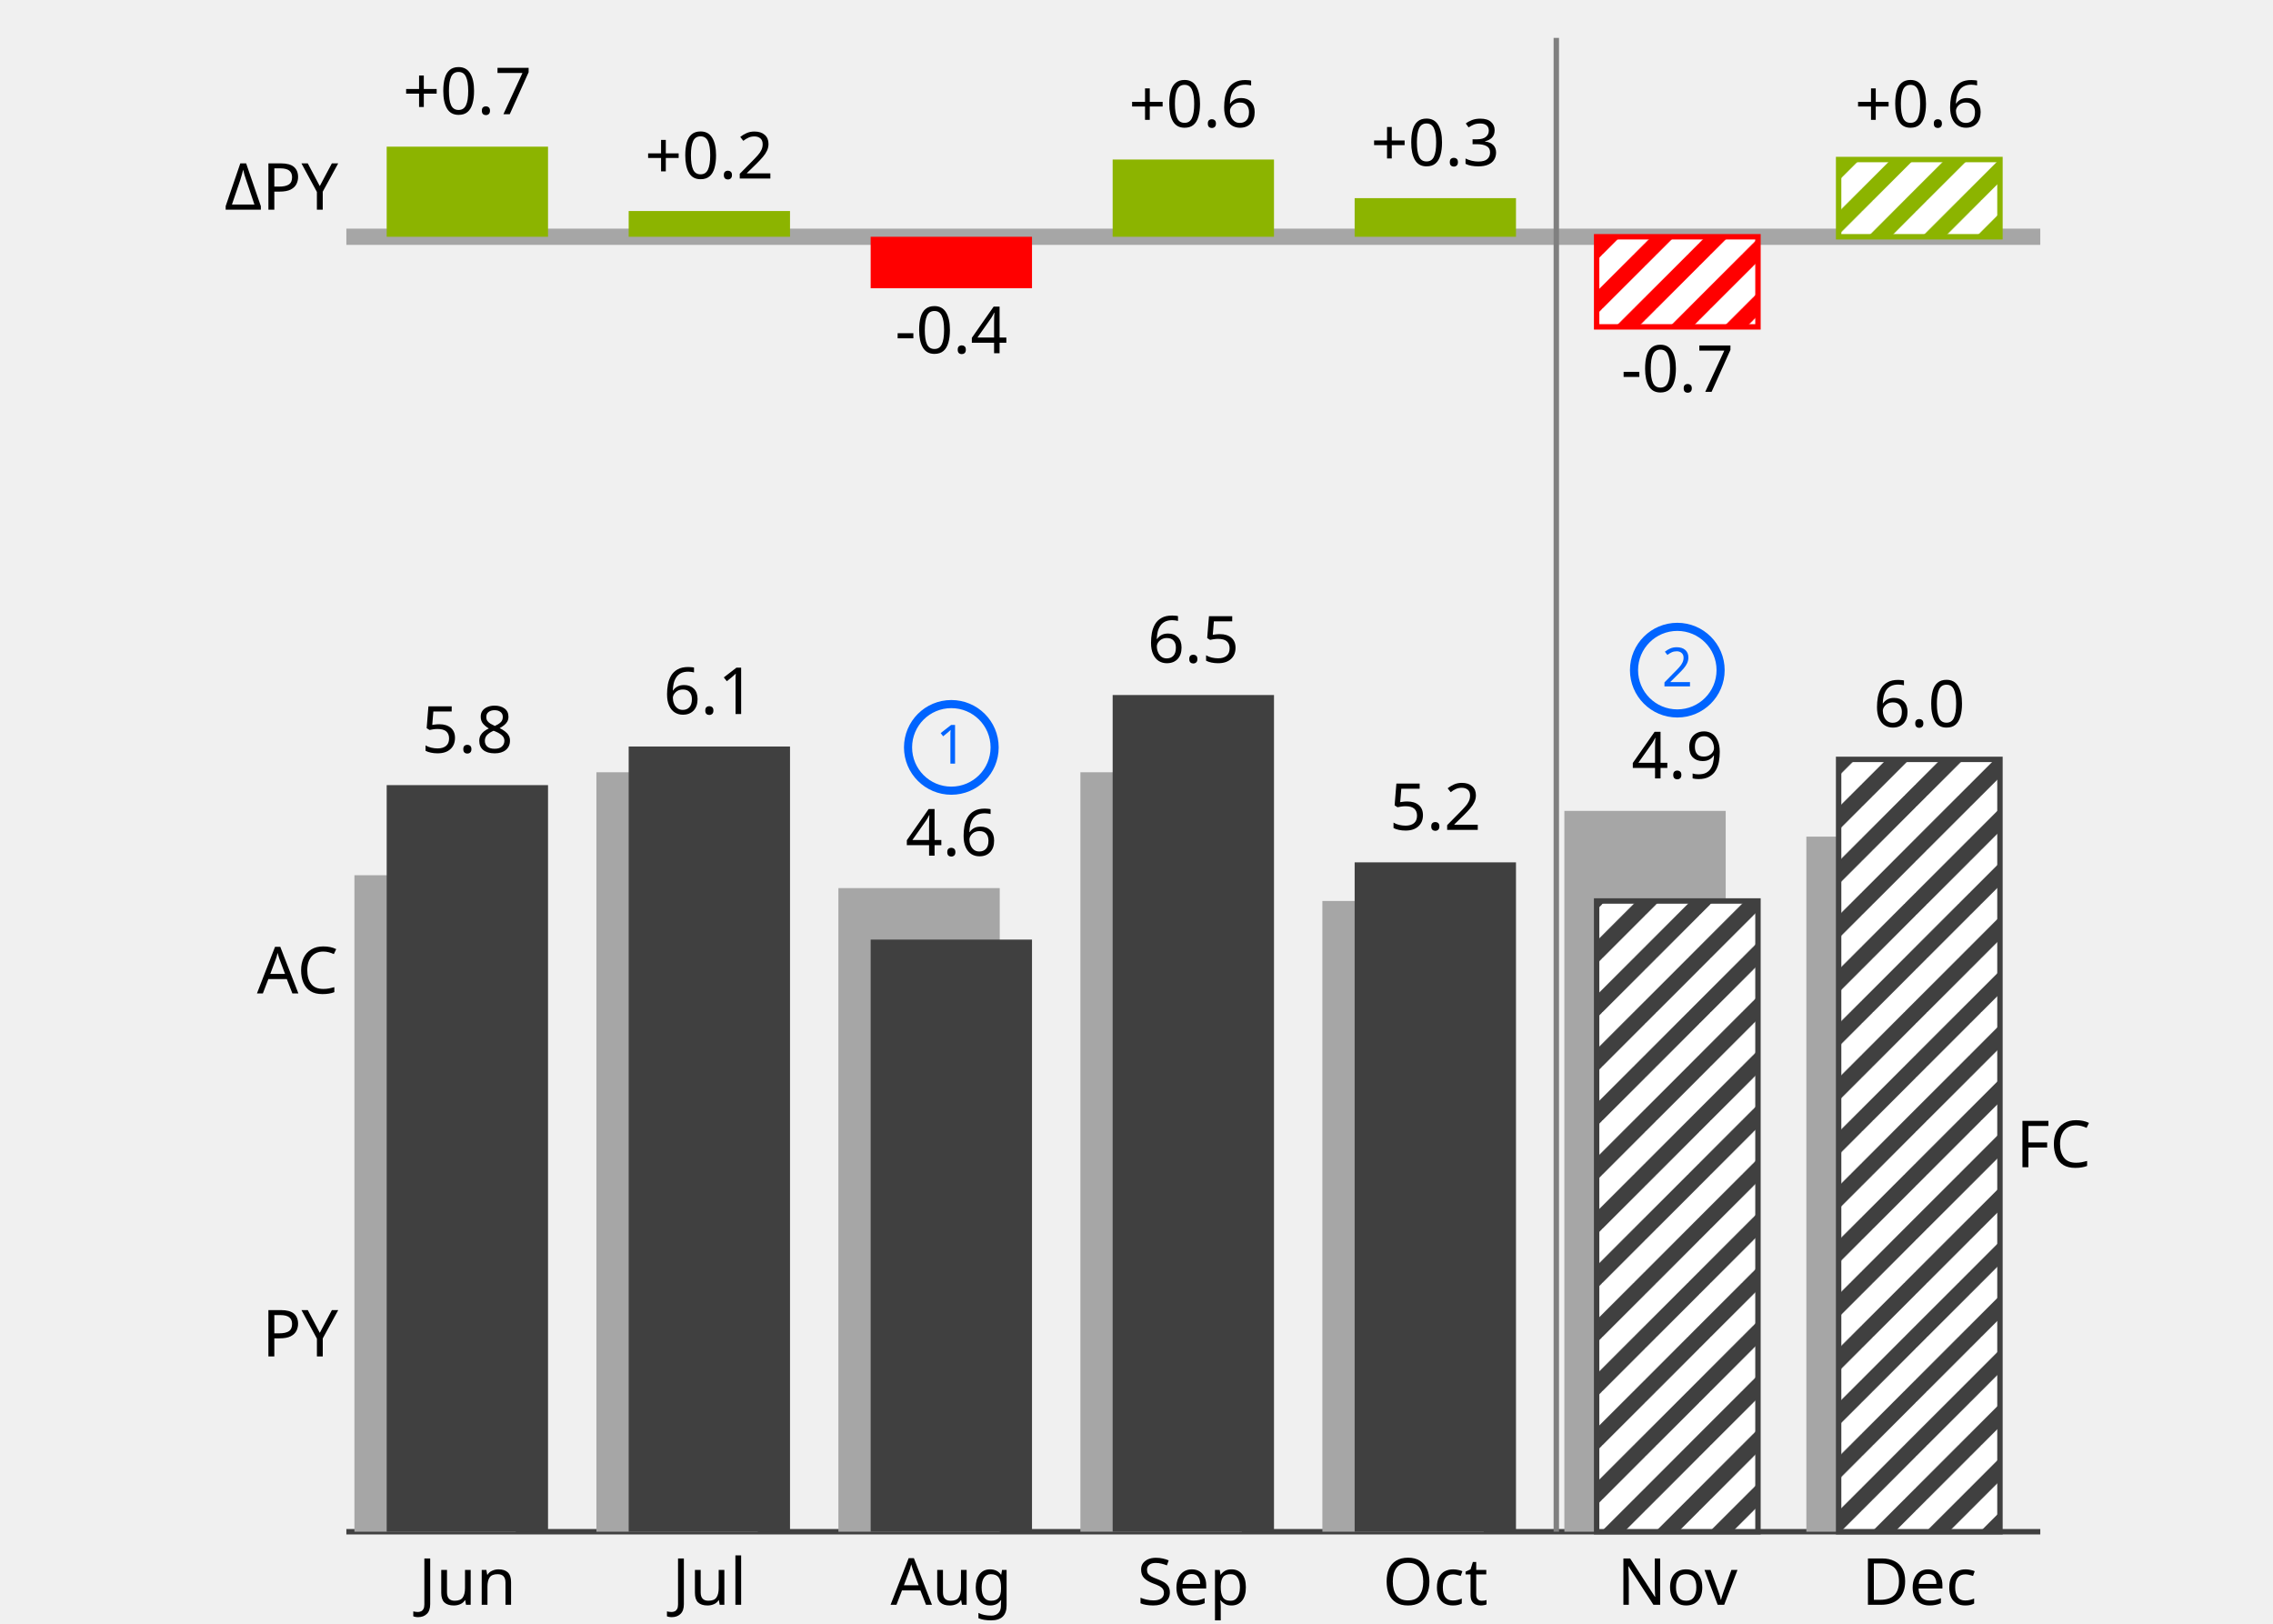
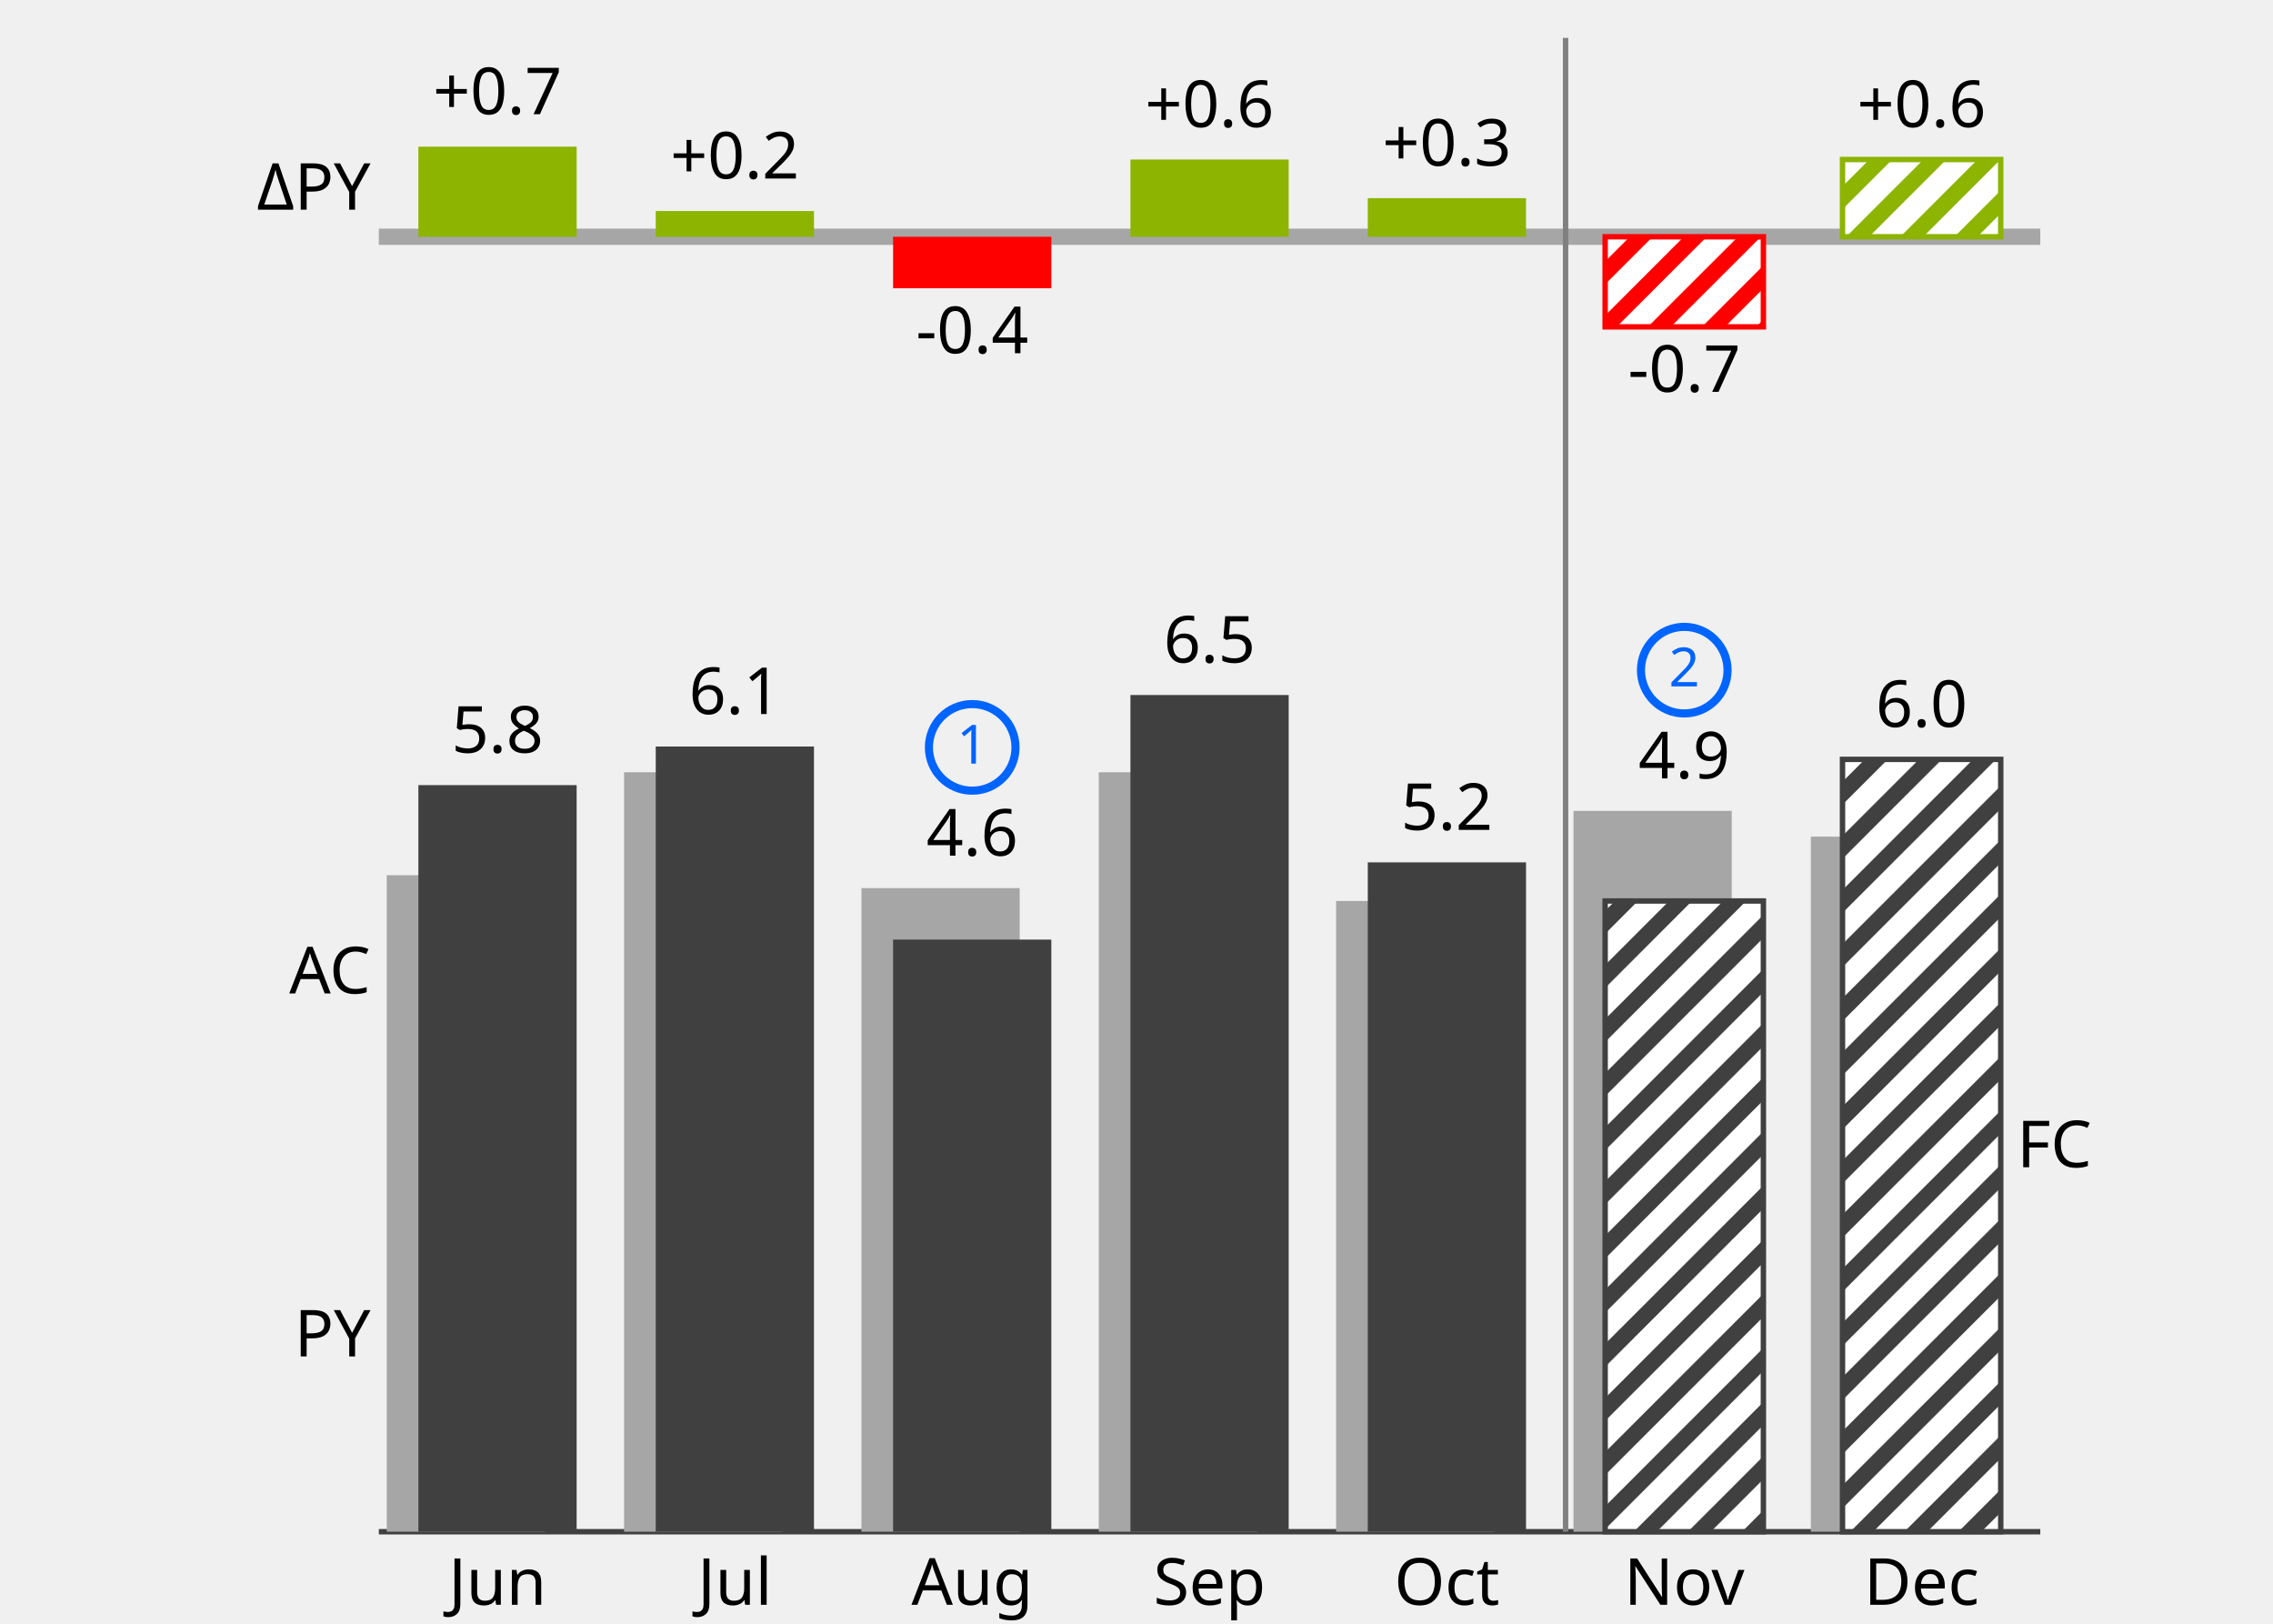
<svg xmlns="http://www.w3.org/2000/svg" version="1.1" class="marks" width="420" height="300" viewBox="0 0 420 300">
  <defs>
    <pattern id="pp-diagonal-stripe-3-404040-FFFFFF" patternUnits="userSpaceOnUse" width="10" height="10">
      <rect width="10" height="10" fill="#FFFFFF" />
      <path d="M-1,1 l2,-2 M0,10 l10,-10 M9,11 l2,-2" stroke="#404040" stroke-width="3" />
    </pattern>
    <pattern id="pp-diagonal-stripe-3-FF0000-FFFFFF" patternUnits="userSpaceOnUse" width="10" height="10">
      <rect width="10" height="10" fill="#FFFFFF" />
      <path d="M-1,1 l2,-2 M0,10 l10,-10 M9,11 l2,-2" stroke="#FF0000" stroke-width="3" />
    </pattern>
    <pattern id="pp-diagonal-stripe-3-8CB400-FFFFFF" patternUnits="userSpaceOnUse" width="10" height="10">
      <rect width="10" height="10" fill="#FFFFFF" />
      <path d="M-1,1 l2,-2 M0,10 l10,-10 M9,11 l2,-2" stroke="#8CB400" stroke-width="3" />
    </pattern>
  </defs>
-   <g fill="none" stroke-miterlimit="4" transform="translate(64,7)">
+   <g fill="none" stroke-miterlimit="4" transform="translate(70,7)">
    <g class="mark-group role-frame root" role="graphics-object" aria-roledescription="group mark container">
      <g transform="translate(0,0)">
-         <path class="background" aria-hidden="true" d="M0,0h313v276h-313Z" />
+         <path class="background" aria-hidden="true" d="M0,0h307v276h-307Z" />
        <g>
          <g class="mark-group role-axis" role="graphics-symbol" aria-roledescription="axis" aria-label="X-axis for a discrete scale with 7 values: Jun, Jul, Aug, Sep, Oct, Nov, Dec">
            <g transform="translate(0.5,276.5)">
              <path class="background" aria-hidden="true" d="M0,0h0v0h0Z" pointer-events="none" />
              <g>
                <g class="mark-text role-axis-label" pointer-events="none">
-                   <text text-anchor="middle" transform="translate(21.85714,13)" font-family="Segoe UI" font-size="12px" fill="#000000" opacity="1">Jun</text>
-                   <text text-anchor="middle" transform="translate(66.57143,13)" font-family="Segoe UI" font-size="12px" fill="#000000" opacity="1">Jul</text>
-                   <text text-anchor="middle" transform="translate(111.2857,13)" font-family="Segoe UI" font-size="12px" fill="#000000" opacity="1">Aug</text>
-                   <text text-anchor="middle" transform="translate(156,13)" font-family="Segoe UI" font-size="12px" fill="#000000" opacity="1">Sep</text>
-                   <text text-anchor="middle" transform="translate(200.7143,13)" font-family="Segoe UI" font-size="12px" fill="#000000" opacity="1">Oct</text>
-                   <text text-anchor="middle" transform="translate(245.4286,13)" font-family="Segoe UI" font-size="12px" fill="#000000" opacity="1">Nov</text>
-                   <text text-anchor="middle" transform="translate(290.1429,13)" font-family="Segoe UI" font-size="12px" fill="#000000" opacity="1">Dec</text>
+                   <text text-anchor="middle" transform="translate(21.42857,13)" font-family="Segoe UI" font-size="12px" fill="#000000" opacity="1">Jun</text>
+                   <text text-anchor="middle" transform="translate(65.28571,13)" font-family="Segoe UI" font-size="12px" fill="#000000" opacity="1">Jul</text>
+                   <text text-anchor="middle" transform="translate(109.1429,13)" font-family="Segoe UI" font-size="12px" fill="#000000" opacity="1">Aug</text>
+                   <text text-anchor="middle" transform="translate(153,13)" font-family="Segoe UI" font-size="12px" fill="#000000" opacity="1">Sep</text>
+                   <text text-anchor="middle" transform="translate(196.8571,13)" font-family="Segoe UI" font-size="12px" fill="#000000" opacity="1">Oct</text>
+                   <text text-anchor="middle" transform="translate(240.7143,13)" font-family="Segoe UI" font-size="12px" fill="#000000" opacity="1">Nov</text>
+                   <text text-anchor="middle" transform="translate(284.5714,13)" font-family="Segoe UI" font-size="12px" fill="#000000" opacity="1">Dec</text>
                </g>
              </g>
              <path class="foreground" aria-hidden="true" d="" pointer-events="none" display="none" />
            </g>
          </g>
          <g class="mark-symbol role-mark layer_0_marks" role="graphics-object" aria-roledescription="symbol mark container">
-             <path aria-label="Period: Jun" role="graphics-symbol" aria-roledescription="point" transform="translate(22.35714,0)" d="M2.739,0A2.739,2.739,0,1,1,-2.739,0A2.739,2.739,0,1,1,2.739,0" stroke="#4c78a8" stroke-width="2" opacity="0" />
-             <path aria-label="Period: Jul" role="graphics-symbol" aria-roledescription="point" transform="translate(67.07143,0)" d="M2.739,0A2.739,2.739,0,1,1,-2.739,0A2.739,2.739,0,1,1,2.739,0" stroke="#4c78a8" stroke-width="2" opacity="0" />
-             <path aria-label="Period: Aug" role="graphics-symbol" aria-roledescription="point" transform="translate(111.7857,0)" d="M2.739,0A2.739,2.739,0,1,1,-2.739,0A2.739,2.739,0,1,1,2.739,0" stroke="#4c78a8" stroke-width="2" opacity="0" />
-             <path aria-label="Period: Sep" role="graphics-symbol" aria-roledescription="point" transform="translate(156.5,0)" d="M2.739,0A2.739,2.739,0,1,1,-2.739,0A2.739,2.739,0,1,1,2.739,0" stroke="#4c78a8" stroke-width="2" opacity="0" />
-             <path aria-label="Period: Oct" role="graphics-symbol" aria-roledescription="point" transform="translate(201.2143,0)" d="M2.739,0A2.739,2.739,0,1,1,-2.739,0A2.739,2.739,0,1,1,2.739,0" stroke="#4c78a8" stroke-width="2" opacity="0" />
-             <path aria-label="Period: Nov" role="graphics-symbol" aria-roledescription="point" transform="translate(245.9286,0)" d="M2.739,0A2.739,2.739,0,1,1,-2.739,0A2.739,2.739,0,1,1,2.739,0" stroke="#4c78a8" stroke-width="2" opacity="0" />
-             <path aria-label="Period: Dec" role="graphics-symbol" aria-roledescription="point" transform="translate(290.6429,0)" d="M2.739,0A2.739,2.739,0,1,1,-2.739,0A2.739,2.739,0,1,1,2.739,0" stroke="#4c78a8" stroke-width="2" opacity="0" />
+             <path aria-label="Period: Jun" role="graphics-symbol" aria-roledescription="point" transform="translate(21.92857,0)" d="M2.739,0A2.739,2.739,0,1,1,-2.739,0A2.739,2.739,0,1,1,2.739,0" stroke="#4c78a8" stroke-width="2" opacity="0" />
+             <path aria-label="Period: Jul" role="graphics-symbol" aria-roledescription="point" transform="translate(65.78571,0)" d="M2.739,0A2.739,2.739,0,1,1,-2.739,0A2.739,2.739,0,1,1,2.739,0" stroke="#4c78a8" stroke-width="2" opacity="0" />
+             <path aria-label="Period: Aug" role="graphics-symbol" aria-roledescription="point" transform="translate(109.6429,0)" d="M2.739,0A2.739,2.739,0,1,1,-2.739,0A2.739,2.739,0,1,1,2.739,0" stroke="#4c78a8" stroke-width="2" opacity="0" />
+             <path aria-label="Period: Sep" role="graphics-symbol" aria-roledescription="point" transform="translate(153.5,0)" d="M2.739,0A2.739,2.739,0,1,1,-2.739,0A2.739,2.739,0,1,1,2.739,0" stroke="#4c78a8" stroke-width="2" opacity="0" />
+             <path aria-label="Period: Oct" role="graphics-symbol" aria-roledescription="point" transform="translate(197.3571,0)" d="M2.739,0A2.739,2.739,0,1,1,-2.739,0A2.739,2.739,0,1,1,2.739,0" stroke="#4c78a8" stroke-width="2" opacity="0" />
+             <path aria-label="Period: Nov" role="graphics-symbol" aria-roledescription="point" transform="translate(241.2143,0)" d="M2.739,0A2.739,2.739,0,1,1,-2.739,0A2.739,2.739,0,1,1,2.739,0" stroke="#4c78a8" stroke-width="2" opacity="0" />
+             <path aria-label="Period: Dec" role="graphics-symbol" aria-roledescription="point" transform="translate(285.0714,0)" d="M2.739,0A2.739,2.739,0,1,1,-2.739,0A2.739,2.739,0,1,1,2.739,0" stroke="#4c78a8" stroke-width="2" opacity="0" />
          </g>
          <g class="mark-rule role-mark layer_1_marks" role="graphics-symbol" aria-roledescription="rule mark container" />
          <g class="mark-rect role-mark layer_2_marks" role="graphics-object" aria-roledescription="rect mark container">
-             <path aria-label="Period: Jun" role="graphics-symbol" aria-roledescription="bar" d="M0,0h44.714v276h-44.714Z" opacity="1" />
-             <path aria-label="Period: Jul" role="graphics-symbol" aria-roledescription="bar" d="M44.714,0h44.714v276h-44.714Z" opacity="1" />
-             <path aria-label="Period: Aug" role="graphics-symbol" aria-roledescription="bar" d="M89.429,0h44.714v276h-44.714Z" opacity="1" />
-             <path aria-label="Period: Sep" role="graphics-symbol" aria-roledescription="bar" d="M134.143,0h44.714v276h-44.714Z" opacity="1" />
-             <path aria-label="Period: Oct" role="graphics-symbol" aria-roledescription="bar" d="M178.857,0h44.714v276h-44.714Z" opacity="1" />
-             <path aria-label="Period: Nov" role="graphics-symbol" aria-roledescription="bar" d="M223.571,0h44.714v276h-44.714Z" opacity="1" />
-             <path aria-label="Period: Dec" role="graphics-symbol" aria-roledescription="bar" d="M268.286,0h44.714v276h-44.714Z" opacity="1" />
+             <path aria-label="Period: Jun" role="graphics-symbol" aria-roledescription="bar" d="M3.552713678800501e-15,0h43.857v276h-43.857Z" opacity="1" />
+             <path aria-label="Period: Jul" role="graphics-symbol" aria-roledescription="bar" d="M43.857,0h43.857v276h-43.857Z" opacity="1" />
+             <path aria-label="Period: Aug" role="graphics-symbol" aria-roledescription="bar" d="M87.714,0h43.857v276h-43.857Z" opacity="1" />
+             <path aria-label="Period: Sep" role="graphics-symbol" aria-roledescription="bar" d="M131.571,0h43.857v276h-43.857Z" opacity="1" />
+             <path aria-label="Period: Oct" role="graphics-symbol" aria-roledescription="bar" d="M175.429,0h43.857v276h-43.857Z" opacity="1" />
+             <path aria-label="Period: Nov" role="graphics-symbol" aria-roledescription="bar" d="M219.286,0h43.857v276h-43.857Z" opacity="1" />
+             <path aria-label="Period: Dec" role="graphics-symbol" aria-roledescription="bar" d="M263.143,0h43.857v276h-43.857Z" opacity="1" />
          </g>
          <g class="mark-rect role-mark layer_3_marks" role="graphics-symbol" aria-roledescription="rect mark container" />
          <g class="mark-rule role-mark layer_4_marks" role="graphics-symbol" aria-roledescription="rule mark container" />
          <g class="mark-rule role-mark layer_5_marks" role="graphics-symbol" aria-roledescription="rule mark container">
-             <line transform="translate(0,276)" x2="313" y2="0" stroke="#404040" stroke-width="1" />
+             <line transform="translate(0,276)" x2="307" y2="0" stroke="#404040" stroke-width="1" />
          </g>
          <g class="mark-rule role-mark layer_6_marks" role="graphics-symbol" aria-roledescription="rule mark container">
-             <line transform="translate(0,36.74451)" x2="313" y2="0" stroke="#A6A6A6" stroke-width="3" />
+             <line transform="translate(0,36.74451)" x2="307" y2="0" stroke="#A6A6A6" stroke-width="3" />
          </g>
          <g class="mark-rule role-mark layer_7_marks" role="graphics-symbol" aria-roledescription="rule mark container" />
          <g class="mark-rule role-mark layer_8_marks" role="graphics-symbol" aria-roledescription="rule mark container" />
          <g class="mark-rule role-mark layer_9_marks" role="graphics-object" aria-roledescription="rule mark container">
-             <line aria-label="Period: Nov" role="graphics-symbol" aria-roledescription="rule mark" transform="translate(223.5714,0)" x2="0" y2="276" stroke="#808080" stroke-width="1" />
+             <line aria-label="Period: Nov" role="graphics-symbol" aria-roledescription="rule mark" transform="translate(219.2857,0)" x2="0" y2="276" stroke="#808080" stroke-width="1" />
          </g>
          <g class="mark-rect role-mark layer_10_marks" role="graphics-object" aria-roledescription="rect mark container">
-             <path aria-label="Period: Jun" role="graphics-symbol" aria-roledescription="bar" d="M1.489,154.707h29.811v121.293h-29.811Z" fill="#A6A6A6" stroke-width="1" />
-             <path aria-label="Period: Jul" role="graphics-symbol" aria-roledescription="bar" d="M46.204,135.681h29.811v140.319h-29.811Z" fill="#A6A6A6" stroke-width="1" />
-             <path aria-label="Period: Aug" role="graphics-symbol" aria-roledescription="bar" d="M90.918,157.086h29.811v118.914h-29.811Z" fill="#A6A6A6" stroke-width="1" />
-             <path aria-label="Period: Sep" role="graphics-symbol" aria-roledescription="bar" d="M135.632,135.681h29.811v140.319h-29.811Z" fill="#A6A6A6" stroke-width="1" />
-             <path aria-label="Period: Oct" role="graphics-symbol" aria-roledescription="bar" d="M180.347,159.464h29.811v116.536h-29.811Z" fill="#A6A6A6" stroke-width="1" />
-             <path aria-label="Period: Nov" role="graphics-symbol" aria-roledescription="bar" d="M225.061,142.816h29.811v133.184h-29.811Z" fill="#A6A6A6" stroke-width="1" />
-             <path aria-label="Period: Dec" role="graphics-symbol" aria-roledescription="bar" d="M269.775,147.573h29.811v128.427h-29.811Z" fill="#A6A6A6" stroke-width="1" />
+             <path aria-label="Period: Jun" role="graphics-symbol" aria-roledescription="bar" d="M1.461,154.707h29.24v121.293h-29.24Z" fill="#A6A6A6" stroke-width="1" />
+             <path aria-label="Period: Jul" role="graphics-symbol" aria-roledescription="bar" d="M45.318,135.681h29.24v140.319h-29.24Z" fill="#A6A6A6" stroke-width="1" />
+             <path aria-label="Period: Aug" role="graphics-symbol" aria-roledescription="bar" d="M89.175,157.086h29.24v118.914h-29.24Z" fill="#A6A6A6" stroke-width="1" />
+             <path aria-label="Period: Sep" role="graphics-symbol" aria-roledescription="bar" d="M133.032,135.681h29.24v140.319h-29.24Z" fill="#A6A6A6" stroke-width="1" />
+             <path aria-label="Period: Oct" role="graphics-symbol" aria-roledescription="bar" d="M176.889,159.464h29.24v116.536h-29.24Z" fill="#A6A6A6" stroke-width="1" />
+             <path aria-label="Period: Nov" role="graphics-symbol" aria-roledescription="bar" d="M220.747,142.816h29.24v133.184h-29.24Z" fill="#A6A6A6" stroke-width="1" />
+             <path aria-label="Period: Dec" role="graphics-symbol" aria-roledescription="bar" d="M264.604,147.573h29.24v128.427h-29.24Z" fill="#A6A6A6" stroke-width="1" />
          </g>
          <g class="mark-rect role-mark layer_11_marks" role="graphics-object" aria-roledescription="rect mark container">
-             <path aria-label="Period: Nov" role="graphics-symbol" aria-roledescription="bar" d="M231.023,159.464h29.811v116.536h-29.811Z" fill="#FFFFFF" />
-             <path aria-label="Period: Dec" role="graphics-symbol" aria-roledescription="bar" d="M275.737,133.303h29.811v142.697h-29.811Z" fill="#FFFFFF" />
+             <path aria-label="Period: Nov" role="graphics-symbol" aria-roledescription="bar" d="M226.595,159.464h29.24v116.536h-29.24Z" fill="#FFFFFF" />
+             <path aria-label="Period: Dec" role="graphics-symbol" aria-roledescription="bar" d="M270.452,133.303h29.24v142.697h-29.24Z" fill="#FFFFFF" />
          </g>
          <g class="mark-rect role-mark layer_12_marks" role="graphics-object" aria-roledescription="rect mark container">
-             <path aria-label="Period: Jun; AC&amp;FC: 5.8; Δ: +0.7" role="graphics-symbol" aria-roledescription="bar" d="M7.452,138.059h29.811v137.941h-29.811Z" fill="#404040" stroke-width="1" opacity="1" />
-             <path aria-label="Period: Jul; AC&amp;FC: 6.1; Δ: +0.2" role="graphics-symbol" aria-roledescription="bar" d="M52.166,130.925h29.811v145.075h-29.811Z" fill="#404040" stroke-width="1" opacity="1" />
-             <path aria-label="Period: Aug; AC&amp;FC: 4.6; Δ: -0.4" role="graphics-symbol" aria-roledescription="bar" d="M96.88,166.599h29.811v109.401h-29.811Z" fill="#404040" stroke-width="1" opacity="1" />
-             <path aria-label="Period: Sep; AC&amp;FC: 6.5; Δ: +0.6" role="graphics-symbol" aria-roledescription="bar" d="M141.594,121.411h29.811v154.589h-29.811Z" fill="#404040" stroke-width="1" opacity="1" />
-             <path aria-label="Period: Oct; AC&amp;FC: 5.2; Δ: +0.3" role="graphics-symbol" aria-roledescription="bar" d="M186.309,152.329h29.811v123.671h-29.811Z" fill="#404040" stroke-width="1" opacity="1" />
-             <path aria-label="Period: Nov; AC&amp;FC: 4.9; Δ: -0.7" role="graphics-symbol" aria-roledescription="bar" d="M231.023,159.464h29.811v116.536h-29.811Z" fill="url(#pp-diagonal-stripe-3-404040-FFFFFF)" stroke="#404040" stroke-width="1" opacity="1" />
-             <path aria-label="Period: Dec; AC&amp;FC: 6.0; Δ: +0.6" role="graphics-symbol" aria-roledescription="bar" d="M275.737,133.303h29.811v142.697h-29.811Z" fill="url(#pp-diagonal-stripe-3-404040-FFFFFF)" stroke="#404040" stroke-width="1" opacity="1" />
+             <path aria-label="Period: Jun; AC&amp;FC: 5.8; Δ: +0.7" role="graphics-symbol" aria-roledescription="bar" d="M7.309,138.059h29.24v137.941h-29.24Z" fill="#404040" stroke-width="1" opacity="1" />
+             <path aria-label="Period: Jul; AC&amp;FC: 6.1; Δ: +0.2" role="graphics-symbol" aria-roledescription="bar" d="M51.166,130.925h29.24v145.075h-29.24Z" fill="#404040" stroke-width="1" opacity="1" />
+             <path aria-label="Period: Aug; AC&amp;FC: 4.6; Δ: -0.4" role="graphics-symbol" aria-roledescription="bar" d="M95.023,166.599h29.24v109.401h-29.24Z" fill="#404040" stroke-width="1" opacity="1" />
+             <path aria-label="Period: Sep; AC&amp;FC: 6.5; Δ: +0.6" role="graphics-symbol" aria-roledescription="bar" d="M138.88,121.411h29.24v154.589h-29.24Z" fill="#404040" stroke-width="1" opacity="1" />
+             <path aria-label="Period: Oct; AC&amp;FC: 5.2; Δ: +0.3" role="graphics-symbol" aria-roledescription="bar" d="M182.737,152.329h29.24v123.671h-29.24Z" fill="#404040" stroke-width="1" opacity="1" />
+             <path aria-label="Period: Nov; AC&amp;FC: 4.9; Δ: -0.7" role="graphics-symbol" aria-roledescription="bar" d="M226.595,159.464h29.24v116.536h-29.24Z" fill="url(#pp-diagonal-stripe-3-404040-FFFFFF)" stroke="#404040" stroke-width="1" opacity="1" />
+             <path aria-label="Period: Dec; AC&amp;FC: 6.0; Δ: +0.6" role="graphics-symbol" aria-roledescription="bar" d="M270.452,133.303h29.24v142.697h-29.24Z" fill="url(#pp-diagonal-stripe-3-404040-FFFFFF)" stroke="#404040" stroke-width="1" opacity="1" />
          </g>
          <g class="mark-symbol role-mark layer_13_marks" role="graphics-symbol" aria-roledescription="symbol mark container" />
          <g class="mark-text role-mark layer_14_marks" role="graphics-object" aria-roledescription="text mark container">
-             <text aria-label="Period: Jun" role="graphics-symbol" aria-roledescription="text mark" text-anchor="middle" transform="translate(22.35714,132.0595)" font-family="Segoe UI" font-size="12px" fill="#000000">5.8</text>
-             <text aria-label="Period: Jul" role="graphics-symbol" aria-roledescription="text mark" text-anchor="middle" transform="translate(67.07143,124.9246)" font-family="Segoe UI" font-size="12px" fill="#000000">6.1</text>
-             <text aria-label="Period: Aug" role="graphics-symbol" aria-roledescription="text mark" text-anchor="middle" transform="translate(111.7857,151.0857)" font-family="Segoe UI" font-size="12px" fill="#000000">4.6</text>
-             <text aria-label="Period: Sep" role="graphics-symbol" aria-roledescription="text mark" text-anchor="middle" transform="translate(156.5,115.4115)" font-family="Segoe UI" font-size="12px" fill="#000000">6.5</text>
-             <text aria-label="Period: Oct" role="graphics-symbol" aria-roledescription="text mark" text-anchor="middle" transform="translate(201.2143,146.3292)" font-family="Segoe UI" font-size="12px" fill="#000000">5.2</text>
-             <text aria-label="Period: Nov" role="graphics-symbol" aria-roledescription="text mark" text-anchor="middle" transform="translate(245.9286,136.816)" font-family="Segoe UI" font-size="12px" fill="#000000">4.9</text>
-             <text aria-label="Period: Dec" role="graphics-symbol" aria-roledescription="text mark" text-anchor="middle" transform="translate(290.6429,127.3029)" font-family="Segoe UI" font-size="12px" fill="#000000">6.0</text>
+             <text aria-label="Period: Jun" role="graphics-symbol" aria-roledescription="text mark" text-anchor="middle" transform="translate(21.92857,132.0595)" font-family="Segoe UI" font-size="12px" fill="#000000">5.8</text>
+             <text aria-label="Period: Jul" role="graphics-symbol" aria-roledescription="text mark" text-anchor="middle" transform="translate(65.78571,124.9246)" font-family="Segoe UI" font-size="12px" fill="#000000">6.1</text>
+             <text aria-label="Period: Aug" role="graphics-symbol" aria-roledescription="text mark" text-anchor="middle" transform="translate(109.6429,151.0857)" font-family="Segoe UI" font-size="12px" fill="#000000">4.6</text>
+             <text aria-label="Period: Sep" role="graphics-symbol" aria-roledescription="text mark" text-anchor="middle" transform="translate(153.5,115.4115)" font-family="Segoe UI" font-size="12px" fill="#000000">6.5</text>
+             <text aria-label="Period: Oct" role="graphics-symbol" aria-roledescription="text mark" text-anchor="middle" transform="translate(197.3571,146.3292)" font-family="Segoe UI" font-size="12px" fill="#000000">5.2</text>
+             <text aria-label="Period: Nov" role="graphics-symbol" aria-roledescription="text mark" text-anchor="middle" transform="translate(241.2143,136.816)" font-family="Segoe UI" font-size="12px" fill="#000000">4.9</text>
+             <text aria-label="Period: Dec" role="graphics-symbol" aria-roledescription="text mark" text-anchor="middle" transform="translate(285.0714,127.3029)" font-family="Segoe UI" font-size="12px" fill="#000000">6.0</text>
          </g>
          <g class="mark-symbol role-mark layer_15_marks" role="graphics-object" aria-roledescription="symbol mark container">
-             <path aria-label="Period: Aug" role="graphics-symbol" aria-roledescription="point" transform="translate(111.7857,131.0857)" d="M8,0A8,8,0,1,1,-8,0A8,8,0,1,1,8,0" stroke="#0064FF" stroke-width="1.5" opacity="1" />
-             <path aria-label="Period: Nov" role="graphics-symbol" aria-roledescription="point" transform="translate(245.9286,116.816)" d="M8,0A8,8,0,1,1,-8,0A8,8,0,1,1,8,0" stroke="#0064FF" stroke-width="1.5" opacity="1" />
+             <path aria-label="Period: Aug" role="graphics-symbol" aria-roledescription="point" transform="translate(109.6429,131.0857)" d="M8,0A8,8,0,1,1,-8,0A8,8,0,1,1,8,0" stroke="#0064FF" stroke-width="1.5" opacity="1" />
+             <path aria-label="Period: Nov" role="graphics-symbol" aria-roledescription="point" transform="translate(241.2143,116.816)" d="M8,0A8,8,0,1,1,-8,0A8,8,0,1,1,8,0" stroke="#0064FF" stroke-width="1.5" opacity="1" />
          </g>
          <g class="mark-text role-mark layer_16_marks" role="graphics-object" aria-roledescription="text mark container">
-             <text aria-label="Period: Aug; Comment: 1" role="graphics-symbol" aria-roledescription="text mark" text-anchor="middle" transform="translate(111.7857,134.0857)" font-family="Segoe UI" font-size="10px" fill="#0064FF">1</text>
-             <text aria-label="Period: Nov; Comment: 2" role="graphics-symbol" aria-roledescription="text mark" text-anchor="middle" transform="translate(245.9286,119.816)" font-family="Segoe UI" font-size="10px" fill="#0064FF">2</text>
+             <text aria-label="Period: Aug; Comment: 1" role="graphics-symbol" aria-roledescription="text mark" text-anchor="middle" transform="translate(109.6429,134.0857)" font-family="Segoe UI" font-size="10px" fill="#0064FF">1</text>
+             <text aria-label="Period: Nov; Comment: 2" role="graphics-symbol" aria-roledescription="text mark" text-anchor="middle" transform="translate(241.2143,119.816)" font-family="Segoe UI" font-size="10px" fill="#0064FF">2</text>
          </g>
          <g class="mark-rect role-mark layer_17_marks" role="graphics-object" aria-roledescription="rect mark container">
-             <path aria-label="Period: Jun" role="graphics-symbol" aria-roledescription="bar" d="M7.452,20.097h29.811v16.648h-29.811Z" fill="#8CB400" stroke-width="1" opacity="1" />
-             <path aria-label="Period: Jul" role="graphics-symbol" aria-roledescription="bar" d="M52.166,31.988h29.811v4.757h-29.811Z" fill="#8CB400" stroke-width="1" opacity="1" />
-             <path aria-label="Period: Aug" role="graphics-symbol" aria-roledescription="bar" d="M96.88,36.745h29.811v9.513h-29.811Z" fill="#FF0000" stroke-width="1" opacity="1" />
-             <path aria-label="Period: Sep" role="graphics-symbol" aria-roledescription="bar" d="M141.594,22.475h29.811v14.27h-29.811Z" fill="#8CB400" stroke-width="1" opacity="1" />
-             <path aria-label="Period: Oct" role="graphics-symbol" aria-roledescription="bar" d="M186.309,29.61h29.811v7.135h-29.811Z" fill="#8CB400" stroke-width="1" opacity="1" />
-             <path aria-label="Period: Nov" role="graphics-symbol" aria-roledescription="bar" d="M231.023,36.745h29.811v16.648h-29.811Z" fill="url(#pp-diagonal-stripe-3-FF0000-FFFFFF)" stroke="#FF0000" stroke-width="1" opacity="1" />
-             <path aria-label="Period: Dec" role="graphics-symbol" aria-roledescription="bar" d="M275.737,22.475h29.811v14.27h-29.811Z" fill="url(#pp-diagonal-stripe-3-8CB400-FFFFFF)" stroke="#8CB400" stroke-width="1" opacity="1" />
+             <path aria-label="Period: Jun" role="graphics-symbol" aria-roledescription="bar" d="M7.309,20.097h29.24v16.648h-29.24Z" fill="#8CB400" stroke-width="1" opacity="1" />
+             <path aria-label="Period: Jul" role="graphics-symbol" aria-roledescription="bar" d="M51.166,31.988h29.24v4.757h-29.24Z" fill="#8CB400" stroke-width="1" opacity="1" />
+             <path aria-label="Period: Aug" role="graphics-symbol" aria-roledescription="bar" d="M95.023,36.745h29.24v9.513h-29.24Z" fill="#FF0000" stroke-width="1" opacity="1" />
+             <path aria-label="Period: Sep" role="graphics-symbol" aria-roledescription="bar" d="M138.88,22.475h29.24v14.27h-29.24Z" fill="#8CB400" stroke-width="1" opacity="1" />
+             <path aria-label="Period: Oct" role="graphics-symbol" aria-roledescription="bar" d="M182.737,29.61h29.24v7.135h-29.24Z" fill="#8CB400" stroke-width="1" opacity="1" />
+             <path aria-label="Period: Nov" role="graphics-symbol" aria-roledescription="bar" d="M226.595,36.745h29.24v16.648h-29.24Z" fill="url(#pp-diagonal-stripe-3-FF0000-FFFFFF)" stroke="#FF0000" stroke-width="1" opacity="1" />
+             <path aria-label="Period: Dec" role="graphics-symbol" aria-roledescription="bar" d="M270.452,22.475h29.24v14.27h-29.24Z" fill="url(#pp-diagonal-stripe-3-8CB400-FFFFFF)" stroke="#8CB400" stroke-width="1" opacity="1" />
          </g>
          <g class="mark-text role-mark layer_18_marks" role="graphics-object" aria-roledescription="text mark container">
-             <text aria-label="Period: Jun" role="graphics-symbol" aria-roledescription="text mark" text-anchor="middle" transform="translate(22.35714,14.09651)" font-family="Segoe UI" font-size="12px" fill="#000000">+0.7</text>
-             <text aria-label="Period: Jul" role="graphics-symbol" aria-roledescription="text mark" text-anchor="middle" transform="translate(67.07143,25.98794)" font-family="Segoe UI" font-size="12px" fill="#000000">+0.2</text>
-             <text aria-label="Period: Aug" role="graphics-symbol" aria-roledescription="text mark" text-anchor="middle" transform="translate(111.7857,58.25765)" font-family="Segoe UI" font-size="12px" fill="#000000">-0.4</text>
-             <text aria-label="Period: Sep" role="graphics-symbol" aria-roledescription="text mark" text-anchor="middle" transform="translate(156.5,16.4748)" font-family="Segoe UI" font-size="12px" fill="#000000">+0.6</text>
-             <text aria-label="Period: Oct" role="graphics-symbol" aria-roledescription="text mark" text-anchor="middle" transform="translate(201.2143,23.60965)" font-family="Segoe UI" font-size="12px" fill="#000000">+0.3</text>
-             <text aria-label="Period: Nov" role="graphics-symbol" aria-roledescription="text mark" text-anchor="middle" transform="translate(245.9286,65.3925)" font-family="Segoe UI" font-size="12px" fill="#000000">-0.7</text>
-             <text aria-label="Period: Dec" role="graphics-symbol" aria-roledescription="text mark" text-anchor="middle" transform="translate(290.6429,16.4748)" font-family="Segoe UI" font-size="12px" fill="#000000">+0.6</text>
+             <text aria-label="Period: Jun" role="graphics-symbol" aria-roledescription="text mark" text-anchor="middle" transform="translate(21.92857,14.09651)" font-family="Segoe UI" font-size="12px" fill="#000000">+0.7</text>
+             <text aria-label="Period: Jul" role="graphics-symbol" aria-roledescription="text mark" text-anchor="middle" transform="translate(65.78571,25.98794)" font-family="Segoe UI" font-size="12px" fill="#000000">+0.2</text>
+             <text aria-label="Period: Aug" role="graphics-symbol" aria-roledescription="text mark" text-anchor="middle" transform="translate(109.6429,58.25765)" font-family="Segoe UI" font-size="12px" fill="#000000">-0.4</text>
+             <text aria-label="Period: Sep" role="graphics-symbol" aria-roledescription="text mark" text-anchor="middle" transform="translate(153.5,16.4748)" font-family="Segoe UI" font-size="12px" fill="#000000">+0.6</text>
+             <text aria-label="Period: Oct" role="graphics-symbol" aria-roledescription="text mark" text-anchor="middle" transform="translate(197.3571,23.60965)" font-family="Segoe UI" font-size="12px" fill="#000000">+0.3</text>
+             <text aria-label="Period: Nov" role="graphics-symbol" aria-roledescription="text mark" text-anchor="middle" transform="translate(241.2143,65.3925)" font-family="Segoe UI" font-size="12px" fill="#000000">-0.7</text>
+             <text aria-label="Period: Dec" role="graphics-symbol" aria-roledescription="text mark" text-anchor="middle" transform="translate(285.0714,16.4748)" font-family="Segoe UI" font-size="12px" fill="#000000">+0.6</text>
          </g>
          <g class="mark-text role-mark layer_19_marks" role="graphics-object" aria-roledescription="text mark container">
-             <text text-anchor="end" transform="translate(-1.510567,243.6122)" font-family="Segoe UI" font-size="12px" fill="#000000">PY</text>
+             <text text-anchor="end" transform="translate(-1.539119,243.6122)" font-family="Segoe UI" font-size="12px" fill="#000000">PY</text>
          </g>
          <g class="mark-text role-mark layer_20_marks" role="graphics-object" aria-roledescription="text mark container">
-             <text text-anchor="end" transform="translate(-1.510567,176.5446)" font-family="Segoe UI" font-size="12px" fill="#000000">AC</text>
+             <text text-anchor="end" transform="translate(-1.539119,176.5446)" font-family="Segoe UI" font-size="12px" fill="#000000">AC</text>
          </g>
          <g class="mark-text role-mark layer_21_marks" role="graphics-object" aria-roledescription="text mark container">
-             <text aria-label="Period: Dec" role="graphics-symbol" aria-roledescription="text mark" text-anchor="start" transform="translate(308.5484,208.6514)" font-family="Segoe UI" font-size="12px" fill="#000000">FC</text>
+             <text aria-label="Period: Dec" role="graphics-symbol" aria-roledescription="text mark" text-anchor="start" transform="translate(302.6912,208.6514)" font-family="Segoe UI" font-size="12px" fill="#000000">FC</text>
          </g>
          <g class="mark-text role-mark layer_22_marks" role="graphics-object" aria-roledescription="text mark container">
-             <text aria-label="Period: Jun" role="graphics-symbol" aria-roledescription="text mark" text-anchor="end" transform="translate(-1.510567,31.74451)" font-family="Segoe UI" font-size="12px" fill="#000000">ΔPY</text>
+             <text aria-label="Period: Jun" role="graphics-symbol" aria-roledescription="text mark" text-anchor="end" transform="translate(-1.539119,31.74451)" font-family="Segoe UI" font-size="12px" fill="#000000">ΔPY</text>
          </g>
          <g class="mark-text role-mark layer_23_marks" role="graphics-object" aria-roledescription="text mark container" />
          <g class="mark-text role-mark layer_24_marks" role="graphics-object" aria-roledescription="text mark container" />
+           <g class="mark-rule role-mark layer_25_marks" role="graphics-symbol" aria-roledescription="rule mark container" />
+           <g class="mark-rule role-mark layer_26_marks" role="graphics-symbol" aria-roledescription="rule mark container" />
+           <g class="mark-rule role-mark layer_27_marks" role="graphics-symbol" aria-roledescription="rule mark container" />
+           <g class="mark-rule role-mark layer_28_marks" role="graphics-symbol" aria-roledescription="rule mark container" />
+           <g class="mark-symbol role-mark layer_29_marks" role="graphics-symbol" aria-roledescription="symbol mark container" />
+           <g class="mark-symbol role-mark layer_30_marks" role="graphics-symbol" aria-roledescription="symbol mark container" />
+           <g class="mark-text role-mark layer_31_marks" role="graphics-object" aria-roledescription="text mark container" />
+           <g class="mark-text role-mark layer_32_marks" role="graphics-object" aria-roledescription="text mark container" />
        </g>
        <path class="foreground" aria-hidden="true" d="" display="none" />
      </g>
    </g>
  </g>
</svg>
